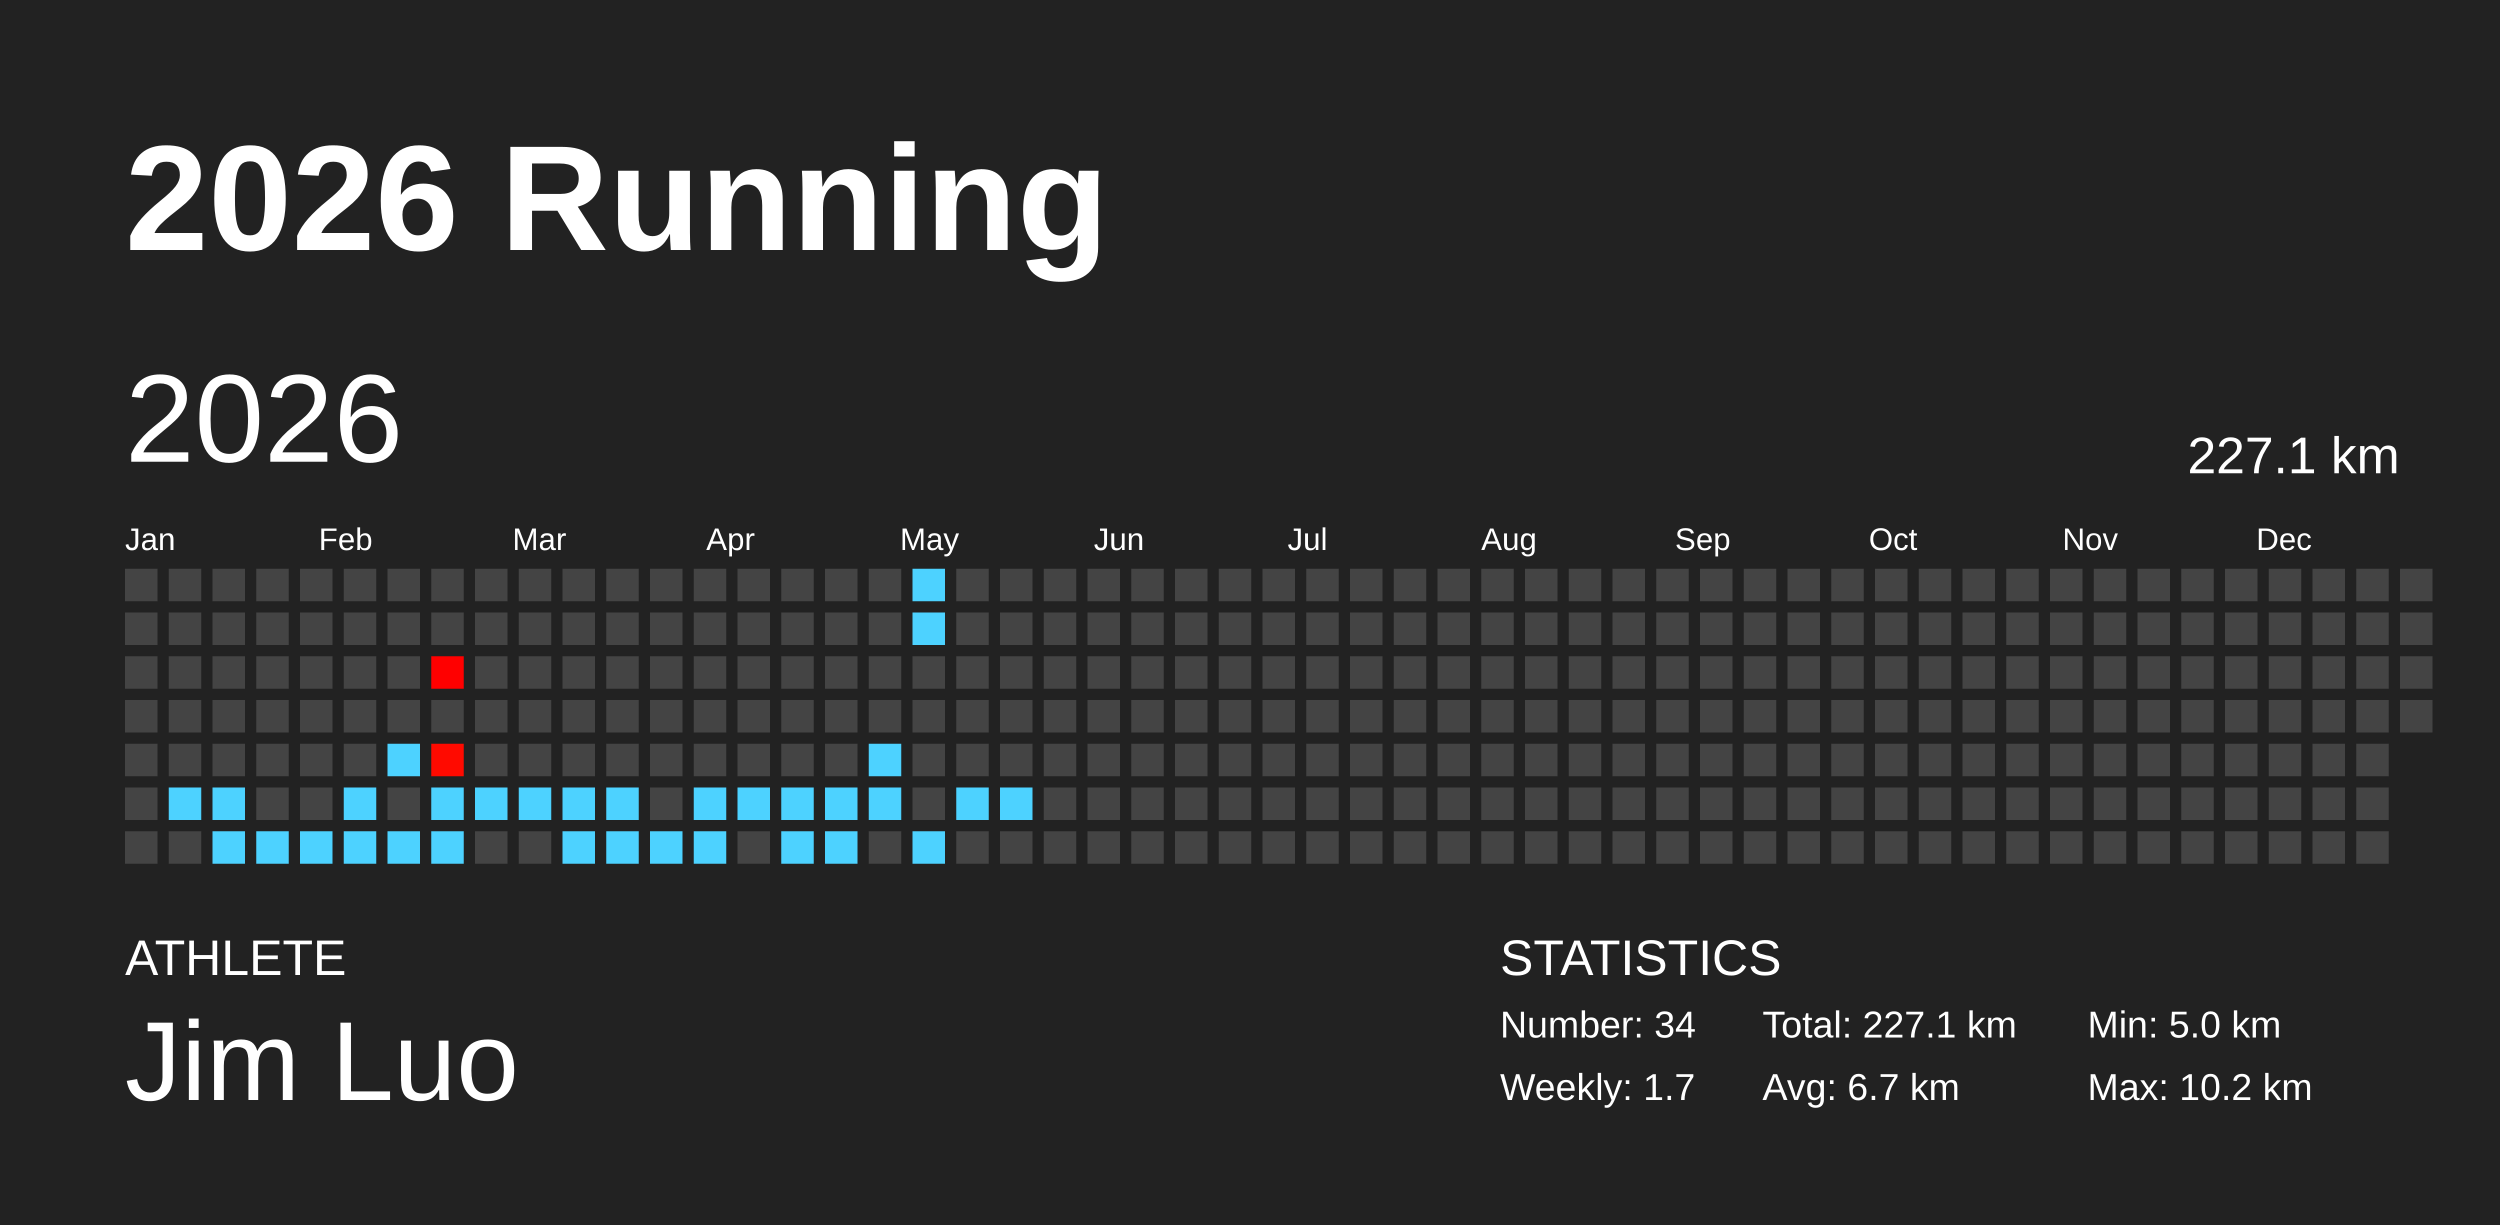
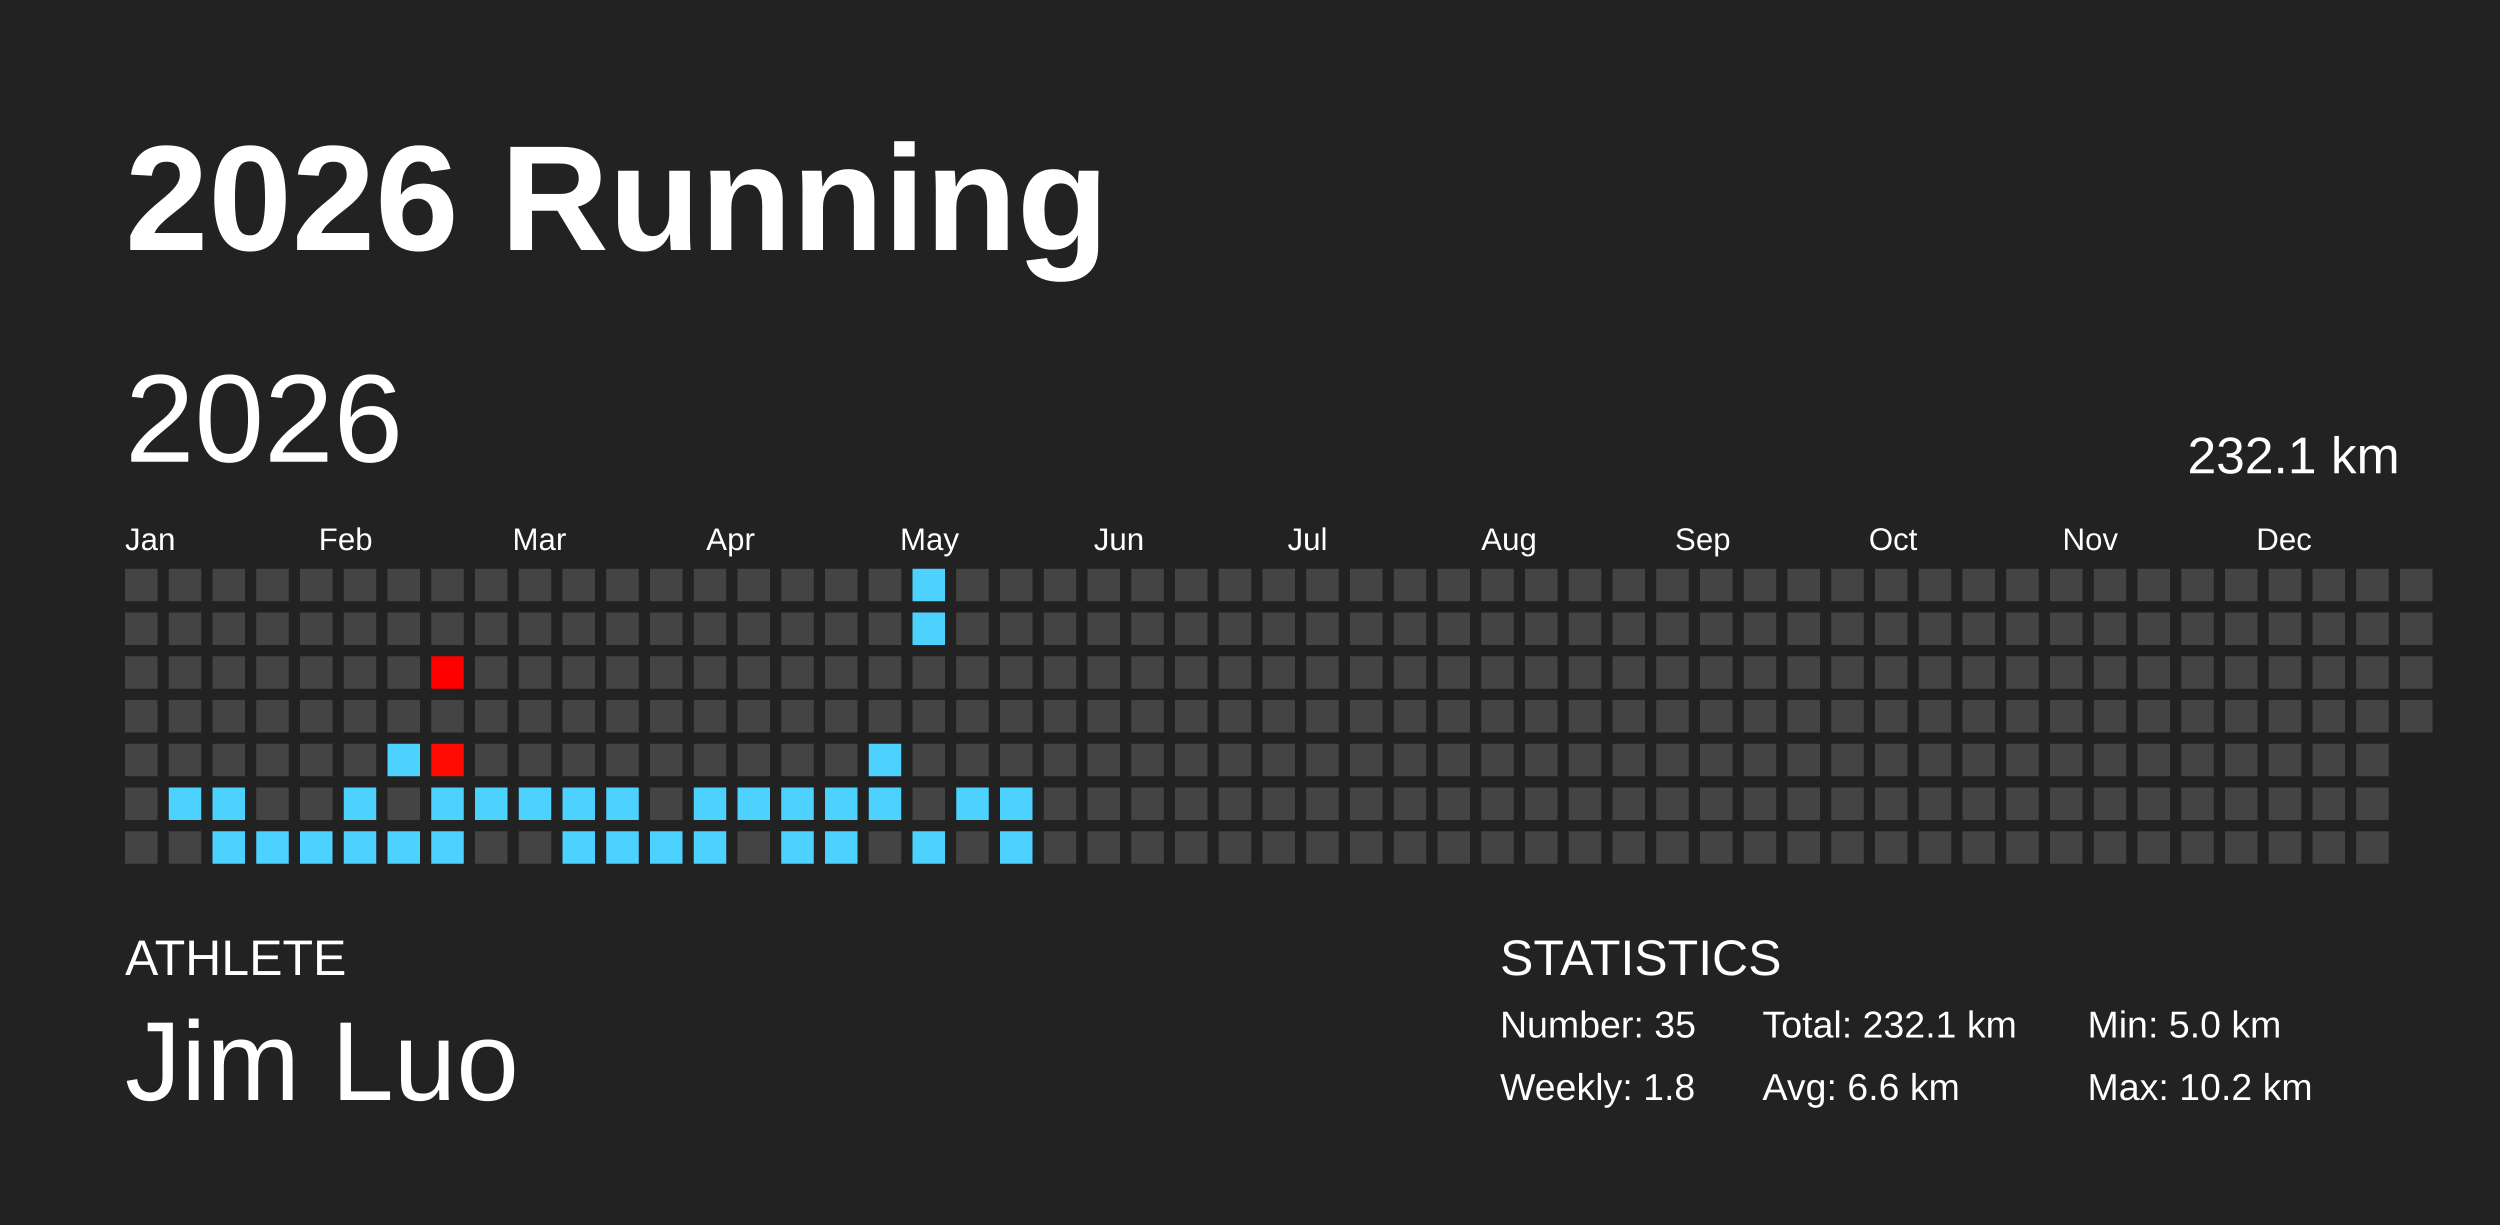
<svg xmlns="http://www.w3.org/2000/svg" baseProfile="full" height="98mm" version="1.1" viewBox="0,0,200,98" width="200mm">
  <defs />
  <rect fill="#222222" height="98" width="200" x="0" y="0" />
  <text fill="#FFFFFF" style="font-size:12px; font-family:Arial; font-weight:bold;" x="10" y="20">2026 Running</text>
  <text fill="#FFFFFF" style="font-size:4px; font-family:Arial" x="10" y="78">ATHLETE</text>
  <text fill="#FFFFFF" style="font-size:9px; font-family:Arial" x="10" y="88">Jim Luo</text>
  <text fill="#FFFFFF" style="font-size:4px; font-family:Arial" x="120" y="78">STATISTICS</text>
-   <text fill="#FFFFFF" style="font-size:3px; font-family:Arial" x="120" y="83">Number: 34</text>
-   <text fill="#FFFFFF" style="font-size:3px; font-family:Arial" x="120" y="88">Weekly: 1.7</text>
-   <text fill="#FFFFFF" style="font-size:3px; font-family:Arial" x="141" y="83">Total: 227.1 km</text>
-   <text fill="#FFFFFF" style="font-size:3px; font-family:Arial" x="141" y="88">Avg: 6.7 km</text>
+   <text fill="#FFFFFF" style="font-size:3px; font-family:Arial" x="120" y="83">Number: 35</text>
+   <text fill="#FFFFFF" style="font-size:3px; font-family:Arial" x="120" y="88">Weekly: 1.8</text>
+   <text fill="#FFFFFF" style="font-size:3px; font-family:Arial" x="141" y="83">Total: 232.1 km</text>
+   <text fill="#FFFFFF" style="font-size:3px; font-family:Arial" x="141" y="88">Avg: 6.6 km</text>
  <text fill="#FFFFFF" style="font-size:3px; font-family:Arial" x="167" y="83">Min: 5.0 km</text>
  <text fill="#FFFFFF" style="font-size:3px; font-family:Arial" x="167" y="88">Max: 10.2 km</text>
  <text dominant-baseline="hanging" fill="#FFFFFF" style="font-size:10.0px; font-family:Arial;" x="10" y="30">2026</text>
-   <text dominant-baseline="hanging" fill="#FFFFFF" style="font-size:4.125px; font-family:Arial;" x="175" y="35">227.1 km</text>
+   <text dominant-baseline="hanging" fill="#FFFFFF" style="font-size:4.125px; font-family:Arial;" x="175" y="35">232.1 km</text>
  <text fill="#FFFFFF" style="font-size:2.5px; font-family:Arial" x="10.0" y="44">Jan</text>
  <text fill="#FFFFFF" style="font-size:2.5px; font-family:Arial" x="25.5" y="44">Feb</text>
  <text fill="#FFFFFF" style="font-size:2.5px; font-family:Arial" x="41.0" y="44">Mar</text>
  <text fill="#FFFFFF" style="font-size:2.5px; font-family:Arial" x="56.5" y="44">Apr</text>
  <text fill="#FFFFFF" style="font-size:2.5px; font-family:Arial" x="72.0" y="44">May</text>
  <text fill="#FFFFFF" style="font-size:2.5px; font-family:Arial" x="87.5" y="44">Jun</text>
  <text fill="#FFFFFF" style="font-size:2.5px; font-family:Arial" x="103.0" y="44">Jul</text>
  <text fill="#FFFFFF" style="font-size:2.5px; font-family:Arial" x="118.5" y="44">Aug</text>
  <text fill="#FFFFFF" style="font-size:2.5px; font-family:Arial" x="134.0" y="44">Sep</text>
  <text fill="#FFFFFF" style="font-size:2.5px; font-family:Arial" x="149.5" y="44">Oct</text>
  <text fill="#FFFFFF" style="font-size:2.5px; font-family:Arial" x="165.0" y="44">Nov</text>
  <text fill="#FFFFFF" style="font-size:2.5px; font-family:Arial" x="180.5" y="44">Dec</text>
  <rect fill="#444444" height="2.6" width="2.6" x="10.0" y="45.5" />
  <rect fill="#444444" height="2.6" width="2.6" x="10.0" y="49.0" />
  <rect fill="#444444" height="2.6" width="2.6" x="10.0" y="52.5" />
  <rect fill="#444444" height="2.6" width="2.6" x="10.0" y="56.0" />
  <rect fill="#444444" height="2.6" width="2.6" x="10.0" y="59.5" />
  <rect fill="#444444" height="2.6" width="2.6" x="10.0" y="63.0" />
  <rect fill="#444444" height="2.6" width="2.6" x="10.0" y="66.5" />
  <rect fill="#444444" height="2.6" width="2.6" x="13.5" y="45.5" />
  <rect fill="#444444" height="2.6" width="2.6" x="13.5" y="49.0" />
  <rect fill="#444444" height="2.6" width="2.6" x="13.5" y="52.5" />
  <rect fill="#444444" height="2.6" width="2.6" x="13.5" y="56.0" />
  <rect fill="#444444" height="2.6" width="2.6" x="13.5" y="59.5" />
  <rect fill="#4dd2ff" height="2.6" width="2.6" x="13.5" y="63.0" />
  <rect fill="#444444" height="2.6" width="2.6" x="13.5" y="66.5" />
  <rect fill="#444444" height="2.6" width="2.6" x="17.0" y="45.5" />
  <rect fill="#444444" height="2.6" width="2.6" x="17.0" y="49.0" />
  <rect fill="#444444" height="2.6" width="2.6" x="17.0" y="52.5" />
  <rect fill="#444444" height="2.6" width="2.6" x="17.0" y="56.0" />
  <rect fill="#444444" height="2.6" width="2.6" x="17.0" y="59.5" />
  <rect fill="#4dd2ff" height="2.6" width="2.6" x="17.0" y="63.0" />
  <rect fill="#4dd2ff" height="2.6" width="2.6" x="17.0" y="66.5" />
  <rect fill="#444444" height="2.6" width="2.6" x="20.5" y="45.5" />
  <rect fill="#444444" height="2.6" width="2.6" x="20.5" y="49.0" />
  <rect fill="#444444" height="2.6" width="2.6" x="20.5" y="52.5" />
  <rect fill="#444444" height="2.6" width="2.6" x="20.5" y="56.0" />
  <rect fill="#444444" height="2.6" width="2.6" x="20.5" y="59.5" />
  <rect fill="#444444" height="2.6" width="2.6" x="20.5" y="63.0" />
  <rect fill="#4dd2ff" height="2.6" width="2.6" x="20.5" y="66.5" />
  <rect fill="#444444" height="2.6" width="2.6" x="24.0" y="45.5" />
  <rect fill="#444444" height="2.6" width="2.6" x="24.0" y="49.0" />
  <rect fill="#444444" height="2.6" width="2.6" x="24.0" y="52.5" />
  <rect fill="#444444" height="2.6" width="2.6" x="24.0" y="56.0" />
  <rect fill="#444444" height="2.6" width="2.6" x="24.0" y="59.5" />
  <rect fill="#444444" height="2.6" width="2.6" x="24.0" y="63.0" />
  <rect fill="#4dd2ff" height="2.6" width="2.6" x="24.0" y="66.5" />
  <rect fill="#444444" height="2.6" width="2.6" x="27.5" y="45.5" />
  <rect fill="#444444" height="2.6" width="2.6" x="27.5" y="49.0" />
  <rect fill="#444444" height="2.6" width="2.6" x="27.5" y="52.5" />
  <rect fill="#444444" height="2.6" width="2.6" x="27.5" y="56.0" />
  <rect fill="#444444" height="2.6" width="2.6" x="27.5" y="59.5" />
  <rect fill="#4dd2ff" height="2.6" width="2.6" x="27.5" y="63.0" />
  <rect fill="#4dd2ff" height="2.6" width="2.6" x="27.5" y="66.5" />
  <rect fill="#444444" height="2.6" width="2.6" x="31.0" y="45.5" />
  <rect fill="#444444" height="2.6" width="2.6" x="31.0" y="49.0" />
  <rect fill="#444444" height="2.6" width="2.6" x="31.0" y="52.5" />
  <rect fill="#444444" height="2.6" width="2.6" x="31.0" y="56.0" />
  <rect fill="#4dd2ff" height="2.6" width="2.6" x="31.0" y="59.5" />
  <rect fill="#444444" height="2.6" width="2.6" x="31.0" y="63.0" />
  <rect fill="#4dd2ff" height="2.6" width="2.6" x="31.0" y="66.5" />
  <rect fill="#444444" height="2.6" width="2.6" x="34.5" y="45.5" />
  <rect fill="#444444" height="2.6" width="2.6" x="34.5" y="49.0" />
  <rect fill="#ff0000" height="2.6" width="2.6" x="34.5" y="52.5" />
  <rect fill="#444444" height="2.6" width="2.6" x="34.5" y="56.0" />
  <rect fill="#ff0a00" height="2.6" width="2.6" x="34.5" y="59.5" />
  <rect fill="#4dd2ff" height="2.6" width="2.6" x="34.5" y="63.0" />
  <rect fill="#4dd2ff" height="2.6" width="2.6" x="34.5" y="66.5" />
  <rect fill="#444444" height="2.6" width="2.6" x="38.0" y="45.5" />
  <rect fill="#444444" height="2.6" width="2.6" x="38.0" y="49.0" />
  <rect fill="#444444" height="2.6" width="2.6" x="38.0" y="52.5" />
  <rect fill="#444444" height="2.6" width="2.6" x="38.0" y="56.0" />
  <rect fill="#444444" height="2.6" width="2.6" x="38.0" y="59.5" />
  <rect fill="#4dd2ff" height="2.6" width="2.6" x="38.0" y="63.0" />
  <rect fill="#444444" height="2.6" width="2.6" x="38.0" y="66.5" />
  <rect fill="#444444" height="2.6" width="2.6" x="41.5" y="45.5" />
  <rect fill="#444444" height="2.6" width="2.6" x="41.5" y="49.0" />
  <rect fill="#444444" height="2.6" width="2.6" x="41.5" y="52.5" />
  <rect fill="#444444" height="2.6" width="2.6" x="41.5" y="56.0" />
  <rect fill="#444444" height="2.6" width="2.6" x="41.5" y="59.5" />
  <rect fill="#4dd2ff" height="2.6" width="2.6" x="41.5" y="63.0" />
  <rect fill="#444444" height="2.6" width="2.6" x="41.5" y="66.5" />
  <rect fill="#444444" height="2.6" width="2.6" x="45.0" y="45.5" />
  <rect fill="#444444" height="2.6" width="2.6" x="45.0" y="49.0" />
  <rect fill="#444444" height="2.6" width="2.6" x="45.0" y="52.5" />
  <rect fill="#444444" height="2.6" width="2.6" x="45.0" y="56.0" />
  <rect fill="#444444" height="2.6" width="2.6" x="45.0" y="59.5" />
  <rect fill="#4dd2ff" height="2.6" width="2.6" x="45.0" y="63.0" />
  <rect fill="#4dd2ff" height="2.6" width="2.6" x="45.0" y="66.5" />
  <rect fill="#444444" height="2.6" width="2.6" x="48.5" y="45.5" />
  <rect fill="#444444" height="2.6" width="2.6" x="48.5" y="49.0" />
  <rect fill="#444444" height="2.6" width="2.6" x="48.5" y="52.5" />
  <rect fill="#444444" height="2.6" width="2.6" x="48.5" y="56.0" />
  <rect fill="#444444" height="2.6" width="2.6" x="48.5" y="59.5" />
  <rect fill="#4dd2ff" height="2.6" width="2.6" x="48.5" y="63.0" />
  <rect fill="#4dd2ff" height="2.6" width="2.6" x="48.5" y="66.5" />
  <rect fill="#444444" height="2.6" width="2.6" x="52.0" y="45.5" />
  <rect fill="#444444" height="2.6" width="2.6" x="52.0" y="49.0" />
  <rect fill="#444444" height="2.6" width="2.6" x="52.0" y="52.5" />
  <rect fill="#444444" height="2.6" width="2.6" x="52.0" y="56.0" />
  <rect fill="#444444" height="2.6" width="2.6" x="52.0" y="59.5" />
  <rect fill="#444444" height="2.6" width="2.6" x="52.0" y="63.0" />
  <rect fill="#4dd2ff" height="2.6" width="2.6" x="52.0" y="66.5" />
  <rect fill="#444444" height="2.6" width="2.6" x="55.5" y="45.5" />
  <rect fill="#444444" height="2.6" width="2.6" x="55.5" y="49.0" />
  <rect fill="#444444" height="2.6" width="2.6" x="55.5" y="52.5" />
  <rect fill="#444444" height="2.6" width="2.6" x="55.5" y="56.0" />
  <rect fill="#444444" height="2.6" width="2.6" x="55.5" y="59.5" />
  <rect fill="#4dd2ff" height="2.6" width="2.6" x="55.5" y="63.0" />
  <rect fill="#4dd2ff" height="2.6" width="2.6" x="55.5" y="66.5" />
  <rect fill="#444444" height="2.6" width="2.6" x="59.0" y="45.5" />
  <rect fill="#444444" height="2.6" width="2.6" x="59.0" y="49.0" />
  <rect fill="#444444" height="2.6" width="2.6" x="59.0" y="52.5" />
  <rect fill="#444444" height="2.6" width="2.6" x="59.0" y="56.0" />
  <rect fill="#444444" height="2.6" width="2.6" x="59.0" y="59.5" />
  <rect fill="#4dd2ff" height="2.6" width="2.6" x="59.0" y="63.0" />
  <rect fill="#444444" height="2.6" width="2.6" x="59.0" y="66.5" />
  <rect fill="#444444" height="2.6" width="2.6" x="62.5" y="45.5" />
  <rect fill="#444444" height="2.6" width="2.6" x="62.5" y="49.0" />
  <rect fill="#444444" height="2.6" width="2.6" x="62.5" y="52.5" />
  <rect fill="#444444" height="2.6" width="2.6" x="62.5" y="56.0" />
  <rect fill="#444444" height="2.6" width="2.6" x="62.5" y="59.5" />
  <rect fill="#4dd2ff" height="2.6" width="2.6" x="62.5" y="63.0" />
  <rect fill="#4dd2ff" height="2.6" width="2.6" x="62.5" y="66.5" />
  <rect fill="#444444" height="2.6" width="2.6" x="66.0" y="45.5" />
  <rect fill="#444444" height="2.6" width="2.6" x="66.0" y="49.0" />
  <rect fill="#444444" height="2.6" width="2.6" x="66.0" y="52.5" />
  <rect fill="#444444" height="2.6" width="2.6" x="66.0" y="56.0" />
  <rect fill="#444444" height="2.6" width="2.6" x="66.0" y="59.5" />
  <rect fill="#4dd2ff" height="2.6" width="2.6" x="66.0" y="63.0" />
  <rect fill="#4dd2ff" height="2.6" width="2.6" x="66.0" y="66.5" />
  <rect fill="#444444" height="2.6" width="2.6" x="69.5" y="45.5" />
  <rect fill="#444444" height="2.6" width="2.6" x="69.5" y="49.0" />
  <rect fill="#444444" height="2.6" width="2.6" x="69.5" y="52.5" />
  <rect fill="#444444" height="2.6" width="2.6" x="69.5" y="56.0" />
  <rect fill="#4dd2ff" height="2.6" width="2.6" x="69.5" y="59.5" />
  <rect fill="#4dd2ff" height="2.6" width="2.6" x="69.5" y="63.0" />
  <rect fill="#444444" height="2.6" width="2.6" x="69.5" y="66.5" />
  <rect fill="#4dd2ff" height="2.6" width="2.6" x="73.0" y="45.5" />
  <rect fill="#4dd2ff" height="2.6" width="2.6" x="73.0" y="49.0" />
  <rect fill="#444444" height="2.6" width="2.6" x="73.0" y="52.5" />
  <rect fill="#444444" height="2.6" width="2.6" x="73.0" y="56.0" />
  <rect fill="#444444" height="2.6" width="2.6" x="73.0" y="59.5" />
  <rect fill="#444444" height="2.6" width="2.6" x="73.0" y="63.0" />
  <rect fill="#4dd2ff" height="2.6" width="2.6" x="73.0" y="66.5" />
  <rect fill="#444444" height="2.6" width="2.6" x="76.5" y="45.5" />
  <rect fill="#444444" height="2.6" width="2.6" x="76.5" y="49.0" />
  <rect fill="#444444" height="2.6" width="2.6" x="76.5" y="52.5" />
  <rect fill="#444444" height="2.6" width="2.6" x="76.5" y="56.0" />
  <rect fill="#444444" height="2.6" width="2.6" x="76.5" y="59.5" />
  <rect fill="#4dd2ff" height="2.6" width="2.6" x="76.5" y="63.0" />
  <rect fill="#444444" height="2.6" width="2.6" x="76.5" y="66.5" />
  <rect fill="#444444" height="2.6" width="2.6" x="80.0" y="45.5" />
  <rect fill="#444444" height="2.6" width="2.6" x="80.0" y="49.0" />
  <rect fill="#444444" height="2.6" width="2.6" x="80.0" y="52.5" />
  <rect fill="#444444" height="2.6" width="2.6" x="80.0" y="56.0" />
  <rect fill="#444444" height="2.6" width="2.6" x="80.0" y="59.5" />
  <rect fill="#4dd2ff" height="2.6" width="2.6" x="80.0" y="63.0" />
-   <rect fill="#444444" height="2.6" width="2.6" x="80.0" y="66.5" />
+   <rect fill="#4dd2ff" height="2.6" width="2.6" x="80.0" y="66.5" />
  <rect fill="#444444" height="2.6" width="2.6" x="83.5" y="45.5" />
  <rect fill="#444444" height="2.6" width="2.6" x="83.5" y="49.0" />
  <rect fill="#444444" height="2.6" width="2.6" x="83.5" y="52.5" />
  <rect fill="#444444" height="2.6" width="2.6" x="83.5" y="56.0" />
  <rect fill="#444444" height="2.6" width="2.6" x="83.5" y="59.5" />
  <rect fill="#444444" height="2.6" width="2.6" x="83.5" y="63.0" />
  <rect fill="#444444" height="2.6" width="2.6" x="83.5" y="66.5" />
  <rect fill="#444444" height="2.6" width="2.6" x="87.0" y="45.5" />
  <rect fill="#444444" height="2.6" width="2.6" x="87.0" y="49.0" />
  <rect fill="#444444" height="2.6" width="2.6" x="87.0" y="52.5" />
  <rect fill="#444444" height="2.6" width="2.6" x="87.0" y="56.0" />
  <rect fill="#444444" height="2.6" width="2.6" x="87.0" y="59.5" />
  <rect fill="#444444" height="2.6" width="2.6" x="87.0" y="63.0" />
  <rect fill="#444444" height="2.6" width="2.6" x="87.0" y="66.5" />
  <rect fill="#444444" height="2.6" width="2.6" x="90.5" y="45.5" />
  <rect fill="#444444" height="2.6" width="2.6" x="90.5" y="49.0" />
  <rect fill="#444444" height="2.6" width="2.6" x="90.5" y="52.5" />
  <rect fill="#444444" height="2.6" width="2.6" x="90.5" y="56.0" />
  <rect fill="#444444" height="2.6" width="2.6" x="90.5" y="59.5" />
  <rect fill="#444444" height="2.6" width="2.6" x="90.5" y="63.0" />
  <rect fill="#444444" height="2.6" width="2.6" x="90.5" y="66.5" />
  <rect fill="#444444" height="2.6" width="2.6" x="94.0" y="45.5" />
  <rect fill="#444444" height="2.6" width="2.6" x="94.0" y="49.0" />
  <rect fill="#444444" height="2.6" width="2.6" x="94.0" y="52.5" />
  <rect fill="#444444" height="2.6" width="2.6" x="94.0" y="56.0" />
  <rect fill="#444444" height="2.6" width="2.6" x="94.0" y="59.5" />
  <rect fill="#444444" height="2.6" width="2.6" x="94.0" y="63.0" />
  <rect fill="#444444" height="2.6" width="2.6" x="94.0" y="66.5" />
  <rect fill="#444444" height="2.6" width="2.6" x="97.5" y="45.5" />
  <rect fill="#444444" height="2.6" width="2.6" x="97.5" y="49.0" />
  <rect fill="#444444" height="2.6" width="2.6" x="97.5" y="52.5" />
  <rect fill="#444444" height="2.6" width="2.6" x="97.5" y="56.0" />
  <rect fill="#444444" height="2.6" width="2.6" x="97.5" y="59.5" />
  <rect fill="#444444" height="2.6" width="2.6" x="97.5" y="63.0" />
  <rect fill="#444444" height="2.6" width="2.6" x="97.5" y="66.5" />
  <rect fill="#444444" height="2.6" width="2.6" x="101.0" y="45.5" />
  <rect fill="#444444" height="2.6" width="2.6" x="101.0" y="49.0" />
  <rect fill="#444444" height="2.6" width="2.6" x="101.0" y="52.5" />
  <rect fill="#444444" height="2.6" width="2.6" x="101.0" y="56.0" />
  <rect fill="#444444" height="2.6" width="2.6" x="101.0" y="59.5" />
  <rect fill="#444444" height="2.6" width="2.6" x="101.0" y="63.0" />
  <rect fill="#444444" height="2.6" width="2.6" x="101.0" y="66.5" />
  <rect fill="#444444" height="2.6" width="2.6" x="104.5" y="45.5" />
  <rect fill="#444444" height="2.6" width="2.6" x="104.5" y="49.0" />
  <rect fill="#444444" height="2.6" width="2.6" x="104.5" y="52.5" />
  <rect fill="#444444" height="2.6" width="2.6" x="104.5" y="56.0" />
  <rect fill="#444444" height="2.6" width="2.6" x="104.5" y="59.5" />
  <rect fill="#444444" height="2.6" width="2.6" x="104.5" y="63.0" />
  <rect fill="#444444" height="2.6" width="2.6" x="104.5" y="66.5" />
  <rect fill="#444444" height="2.6" width="2.6" x="108.0" y="45.5" />
  <rect fill="#444444" height="2.6" width="2.6" x="108.0" y="49.0" />
  <rect fill="#444444" height="2.6" width="2.6" x="108.0" y="52.5" />
  <rect fill="#444444" height="2.6" width="2.6" x="108.0" y="56.0" />
  <rect fill="#444444" height="2.6" width="2.6" x="108.0" y="59.5" />
  <rect fill="#444444" height="2.6" width="2.6" x="108.0" y="63.0" />
  <rect fill="#444444" height="2.6" width="2.6" x="108.0" y="66.5" />
  <rect fill="#444444" height="2.6" width="2.6" x="111.5" y="45.5" />
  <rect fill="#444444" height="2.6" width="2.6" x="111.5" y="49.0" />
  <rect fill="#444444" height="2.6" width="2.6" x="111.5" y="52.5" />
  <rect fill="#444444" height="2.6" width="2.6" x="111.5" y="56.0" />
  <rect fill="#444444" height="2.6" width="2.6" x="111.5" y="59.5" />
  <rect fill="#444444" height="2.6" width="2.6" x="111.5" y="63.0" />
  <rect fill="#444444" height="2.6" width="2.6" x="111.5" y="66.5" />
  <rect fill="#444444" height="2.6" width="2.6" x="115.0" y="45.5" />
  <rect fill="#444444" height="2.6" width="2.6" x="115.0" y="49.0" />
  <rect fill="#444444" height="2.6" width="2.6" x="115.0" y="52.5" />
  <rect fill="#444444" height="2.6" width="2.6" x="115.0" y="56.0" />
  <rect fill="#444444" height="2.6" width="2.6" x="115.0" y="59.5" />
  <rect fill="#444444" height="2.6" width="2.6" x="115.0" y="63.0" />
  <rect fill="#444444" height="2.6" width="2.6" x="115.0" y="66.5" />
  <rect fill="#444444" height="2.6" width="2.6" x="118.5" y="45.5" />
  <rect fill="#444444" height="2.6" width="2.6" x="118.5" y="49.0" />
  <rect fill="#444444" height="2.6" width="2.6" x="118.5" y="52.5" />
  <rect fill="#444444" height="2.6" width="2.6" x="118.5" y="56.0" />
  <rect fill="#444444" height="2.6" width="2.6" x="118.5" y="59.5" />
  <rect fill="#444444" height="2.6" width="2.6" x="118.5" y="63.0" />
  <rect fill="#444444" height="2.6" width="2.6" x="118.5" y="66.5" />
  <rect fill="#444444" height="2.6" width="2.6" x="122.0" y="45.5" />
  <rect fill="#444444" height="2.6" width="2.6" x="122.0" y="49.0" />
  <rect fill="#444444" height="2.6" width="2.6" x="122.0" y="52.5" />
  <rect fill="#444444" height="2.6" width="2.6" x="122.0" y="56.0" />
  <rect fill="#444444" height="2.6" width="2.6" x="122.0" y="59.5" />
  <rect fill="#444444" height="2.6" width="2.6" x="122.0" y="63.0" />
  <rect fill="#444444" height="2.6" width="2.6" x="122.0" y="66.5" />
  <rect fill="#444444" height="2.6" width="2.6" x="125.5" y="45.5" />
  <rect fill="#444444" height="2.6" width="2.6" x="125.5" y="49.0" />
  <rect fill="#444444" height="2.6" width="2.6" x="125.5" y="52.5" />
  <rect fill="#444444" height="2.6" width="2.6" x="125.5" y="56.0" />
  <rect fill="#444444" height="2.6" width="2.6" x="125.5" y="59.5" />
  <rect fill="#444444" height="2.6" width="2.6" x="125.5" y="63.0" />
  <rect fill="#444444" height="2.6" width="2.6" x="125.5" y="66.5" />
  <rect fill="#444444" height="2.6" width="2.6" x="129.0" y="45.5" />
  <rect fill="#444444" height="2.6" width="2.6" x="129.0" y="49.0" />
  <rect fill="#444444" height="2.6" width="2.6" x="129.0" y="52.5" />
  <rect fill="#444444" height="2.6" width="2.6" x="129.0" y="56.0" />
  <rect fill="#444444" height="2.6" width="2.6" x="129.0" y="59.5" />
  <rect fill="#444444" height="2.6" width="2.6" x="129.0" y="63.0" />
  <rect fill="#444444" height="2.6" width="2.6" x="129.0" y="66.5" />
  <rect fill="#444444" height="2.6" width="2.6" x="132.5" y="45.5" />
  <rect fill="#444444" height="2.6" width="2.6" x="132.5" y="49.0" />
  <rect fill="#444444" height="2.6" width="2.6" x="132.5" y="52.5" />
  <rect fill="#444444" height="2.6" width="2.6" x="132.5" y="56.0" />
  <rect fill="#444444" height="2.6" width="2.6" x="132.5" y="59.5" />
  <rect fill="#444444" height="2.6" width="2.6" x="132.5" y="63.0" />
  <rect fill="#444444" height="2.6" width="2.6" x="132.5" y="66.5" />
  <rect fill="#444444" height="2.6" width="2.6" x="136.0" y="45.5" />
  <rect fill="#444444" height="2.6" width="2.6" x="136.0" y="49.0" />
  <rect fill="#444444" height="2.6" width="2.6" x="136.0" y="52.5" />
  <rect fill="#444444" height="2.6" width="2.6" x="136.0" y="56.0" />
  <rect fill="#444444" height="2.6" width="2.6" x="136.0" y="59.5" />
  <rect fill="#444444" height="2.6" width="2.6" x="136.0" y="63.0" />
  <rect fill="#444444" height="2.6" width="2.6" x="136.0" y="66.5" />
  <rect fill="#444444" height="2.6" width="2.6" x="139.5" y="45.5" />
  <rect fill="#444444" height="2.6" width="2.6" x="139.5" y="49.0" />
  <rect fill="#444444" height="2.6" width="2.6" x="139.5" y="52.5" />
  <rect fill="#444444" height="2.6" width="2.6" x="139.5" y="56.0" />
  <rect fill="#444444" height="2.6" width="2.6" x="139.5" y="59.5" />
  <rect fill="#444444" height="2.6" width="2.6" x="139.5" y="63.0" />
  <rect fill="#444444" height="2.6" width="2.6" x="139.5" y="66.5" />
  <rect fill="#444444" height="2.6" width="2.6" x="143.0" y="45.5" />
  <rect fill="#444444" height="2.6" width="2.6" x="143.0" y="49.0" />
  <rect fill="#444444" height="2.6" width="2.6" x="143.0" y="52.5" />
  <rect fill="#444444" height="2.6" width="2.6" x="143.0" y="56.0" />
  <rect fill="#444444" height="2.6" width="2.6" x="143.0" y="59.5" />
  <rect fill="#444444" height="2.6" width="2.6" x="143.0" y="63.0" />
  <rect fill="#444444" height="2.6" width="2.6" x="143.0" y="66.5" />
  <rect fill="#444444" height="2.6" width="2.6" x="146.5" y="45.5" />
  <rect fill="#444444" height="2.6" width="2.6" x="146.5" y="49.0" />
  <rect fill="#444444" height="2.6" width="2.6" x="146.5" y="52.5" />
  <rect fill="#444444" height="2.6" width="2.6" x="146.5" y="56.0" />
  <rect fill="#444444" height="2.6" width="2.6" x="146.5" y="59.5" />
  <rect fill="#444444" height="2.6" width="2.6" x="146.5" y="63.0" />
  <rect fill="#444444" height="2.6" width="2.6" x="146.5" y="66.5" />
  <rect fill="#444444" height="2.6" width="2.6" x="150.0" y="45.5" />
  <rect fill="#444444" height="2.6" width="2.6" x="150.0" y="49.0" />
  <rect fill="#444444" height="2.6" width="2.6" x="150.0" y="52.5" />
  <rect fill="#444444" height="2.6" width="2.6" x="150.0" y="56.0" />
  <rect fill="#444444" height="2.6" width="2.6" x="150.0" y="59.5" />
  <rect fill="#444444" height="2.6" width="2.6" x="150.0" y="63.0" />
  <rect fill="#444444" height="2.6" width="2.6" x="150.0" y="66.5" />
  <rect fill="#444444" height="2.6" width="2.6" x="153.5" y="45.5" />
  <rect fill="#444444" height="2.6" width="2.6" x="153.5" y="49.0" />
  <rect fill="#444444" height="2.6" width="2.6" x="153.5" y="52.5" />
  <rect fill="#444444" height="2.6" width="2.6" x="153.5" y="56.0" />
  <rect fill="#444444" height="2.6" width="2.6" x="153.5" y="59.5" />
  <rect fill="#444444" height="2.6" width="2.6" x="153.5" y="63.0" />
  <rect fill="#444444" height="2.6" width="2.6" x="153.5" y="66.5" />
  <rect fill="#444444" height="2.6" width="2.6" x="157.0" y="45.5" />
  <rect fill="#444444" height="2.6" width="2.6" x="157.0" y="49.0" />
  <rect fill="#444444" height="2.6" width="2.6" x="157.0" y="52.5" />
  <rect fill="#444444" height="2.6" width="2.6" x="157.0" y="56.0" />
  <rect fill="#444444" height="2.6" width="2.6" x="157.0" y="59.5" />
  <rect fill="#444444" height="2.6" width="2.6" x="157.0" y="63.0" />
  <rect fill="#444444" height="2.6" width="2.6" x="157.0" y="66.5" />
  <rect fill="#444444" height="2.6" width="2.6" x="160.5" y="45.5" />
  <rect fill="#444444" height="2.6" width="2.6" x="160.5" y="49.0" />
  <rect fill="#444444" height="2.6" width="2.6" x="160.5" y="52.5" />
  <rect fill="#444444" height="2.6" width="2.6" x="160.5" y="56.0" />
  <rect fill="#444444" height="2.6" width="2.6" x="160.5" y="59.5" />
  <rect fill="#444444" height="2.6" width="2.6" x="160.5" y="63.0" />
  <rect fill="#444444" height="2.6" width="2.6" x="160.5" y="66.5" />
  <rect fill="#444444" height="2.6" width="2.6" x="164.0" y="45.5" />
  <rect fill="#444444" height="2.6" width="2.6" x="164.0" y="49.0" />
  <rect fill="#444444" height="2.6" width="2.6" x="164.0" y="52.5" />
  <rect fill="#444444" height="2.6" width="2.6" x="164.0" y="56.0" />
  <rect fill="#444444" height="2.6" width="2.6" x="164.0" y="59.5" />
  <rect fill="#444444" height="2.6" width="2.6" x="164.0" y="63.0" />
  <rect fill="#444444" height="2.6" width="2.6" x="164.0" y="66.5" />
  <rect fill="#444444" height="2.6" width="2.6" x="167.5" y="45.5" />
  <rect fill="#444444" height="2.6" width="2.6" x="167.5" y="49.0" />
  <rect fill="#444444" height="2.6" width="2.6" x="167.5" y="52.5" />
  <rect fill="#444444" height="2.6" width="2.6" x="167.5" y="56.0" />
  <rect fill="#444444" height="2.6" width="2.6" x="167.5" y="59.5" />
  <rect fill="#444444" height="2.6" width="2.6" x="167.5" y="63.0" />
  <rect fill="#444444" height="2.6" width="2.6" x="167.5" y="66.5" />
  <rect fill="#444444" height="2.6" width="2.6" x="171.0" y="45.5" />
  <rect fill="#444444" height="2.6" width="2.6" x="171.0" y="49.0" />
  <rect fill="#444444" height="2.6" width="2.6" x="171.0" y="52.5" />
  <rect fill="#444444" height="2.6" width="2.6" x="171.0" y="56.0" />
  <rect fill="#444444" height="2.6" width="2.6" x="171.0" y="59.5" />
  <rect fill="#444444" height="2.6" width="2.6" x="171.0" y="63.0" />
  <rect fill="#444444" height="2.6" width="2.6" x="171.0" y="66.5" />
  <rect fill="#444444" height="2.6" width="2.6" x="174.5" y="45.5" />
  <rect fill="#444444" height="2.6" width="2.6" x="174.5" y="49.0" />
  <rect fill="#444444" height="2.6" width="2.6" x="174.5" y="52.5" />
  <rect fill="#444444" height="2.6" width="2.6" x="174.5" y="56.0" />
  <rect fill="#444444" height="2.6" width="2.6" x="174.5" y="59.5" />
  <rect fill="#444444" height="2.6" width="2.6" x="174.5" y="63.0" />
  <rect fill="#444444" height="2.6" width="2.6" x="174.5" y="66.5" />
  <rect fill="#444444" height="2.6" width="2.6" x="178.0" y="45.5" />
  <rect fill="#444444" height="2.6" width="2.6" x="178.0" y="49.0" />
  <rect fill="#444444" height="2.6" width="2.6" x="178.0" y="52.5" />
  <rect fill="#444444" height="2.6" width="2.6" x="178.0" y="56.0" />
  <rect fill="#444444" height="2.6" width="2.6" x="178.0" y="59.5" />
  <rect fill="#444444" height="2.6" width="2.6" x="178.0" y="63.0" />
  <rect fill="#444444" height="2.6" width="2.6" x="178.0" y="66.5" />
  <rect fill="#444444" height="2.6" width="2.6" x="181.5" y="45.5" />
  <rect fill="#444444" height="2.6" width="2.6" x="181.5" y="49.0" />
  <rect fill="#444444" height="2.6" width="2.6" x="181.5" y="52.5" />
  <rect fill="#444444" height="2.6" width="2.6" x="181.5" y="56.0" />
  <rect fill="#444444" height="2.6" width="2.6" x="181.5" y="59.5" />
  <rect fill="#444444" height="2.6" width="2.6" x="181.5" y="63.0" />
  <rect fill="#444444" height="2.6" width="2.6" x="181.5" y="66.5" />
  <rect fill="#444444" height="2.6" width="2.6" x="185.0" y="45.5" />
  <rect fill="#444444" height="2.6" width="2.6" x="185.0" y="49.0" />
  <rect fill="#444444" height="2.6" width="2.6" x="185.0" y="52.5" />
  <rect fill="#444444" height="2.6" width="2.6" x="185.0" y="56.0" />
  <rect fill="#444444" height="2.6" width="2.6" x="185.0" y="59.5" />
  <rect fill="#444444" height="2.6" width="2.6" x="185.0" y="63.0" />
  <rect fill="#444444" height="2.6" width="2.6" x="185.0" y="66.5" />
  <rect fill="#444444" height="2.6" width="2.6" x="188.5" y="45.5" />
  <rect fill="#444444" height="2.6" width="2.6" x="188.5" y="49.0" />
  <rect fill="#444444" height="2.6" width="2.6" x="188.5" y="52.5" />
  <rect fill="#444444" height="2.6" width="2.6" x="188.5" y="56.0" />
  <rect fill="#444444" height="2.6" width="2.6" x="188.5" y="59.5" />
  <rect fill="#444444" height="2.6" width="2.6" x="188.5" y="63.0" />
  <rect fill="#444444" height="2.6" width="2.6" x="188.5" y="66.5" />
  <rect fill="#444444" height="2.6" width="2.6" x="192.0" y="45.5" />
  <rect fill="#444444" height="2.6" width="2.6" x="192.0" y="49.0" />
  <rect fill="#444444" height="2.6" width="2.6" x="192.0" y="52.5" />
  <rect fill="#444444" height="2.6" width="2.6" x="192.0" y="56.0" />
</svg>
